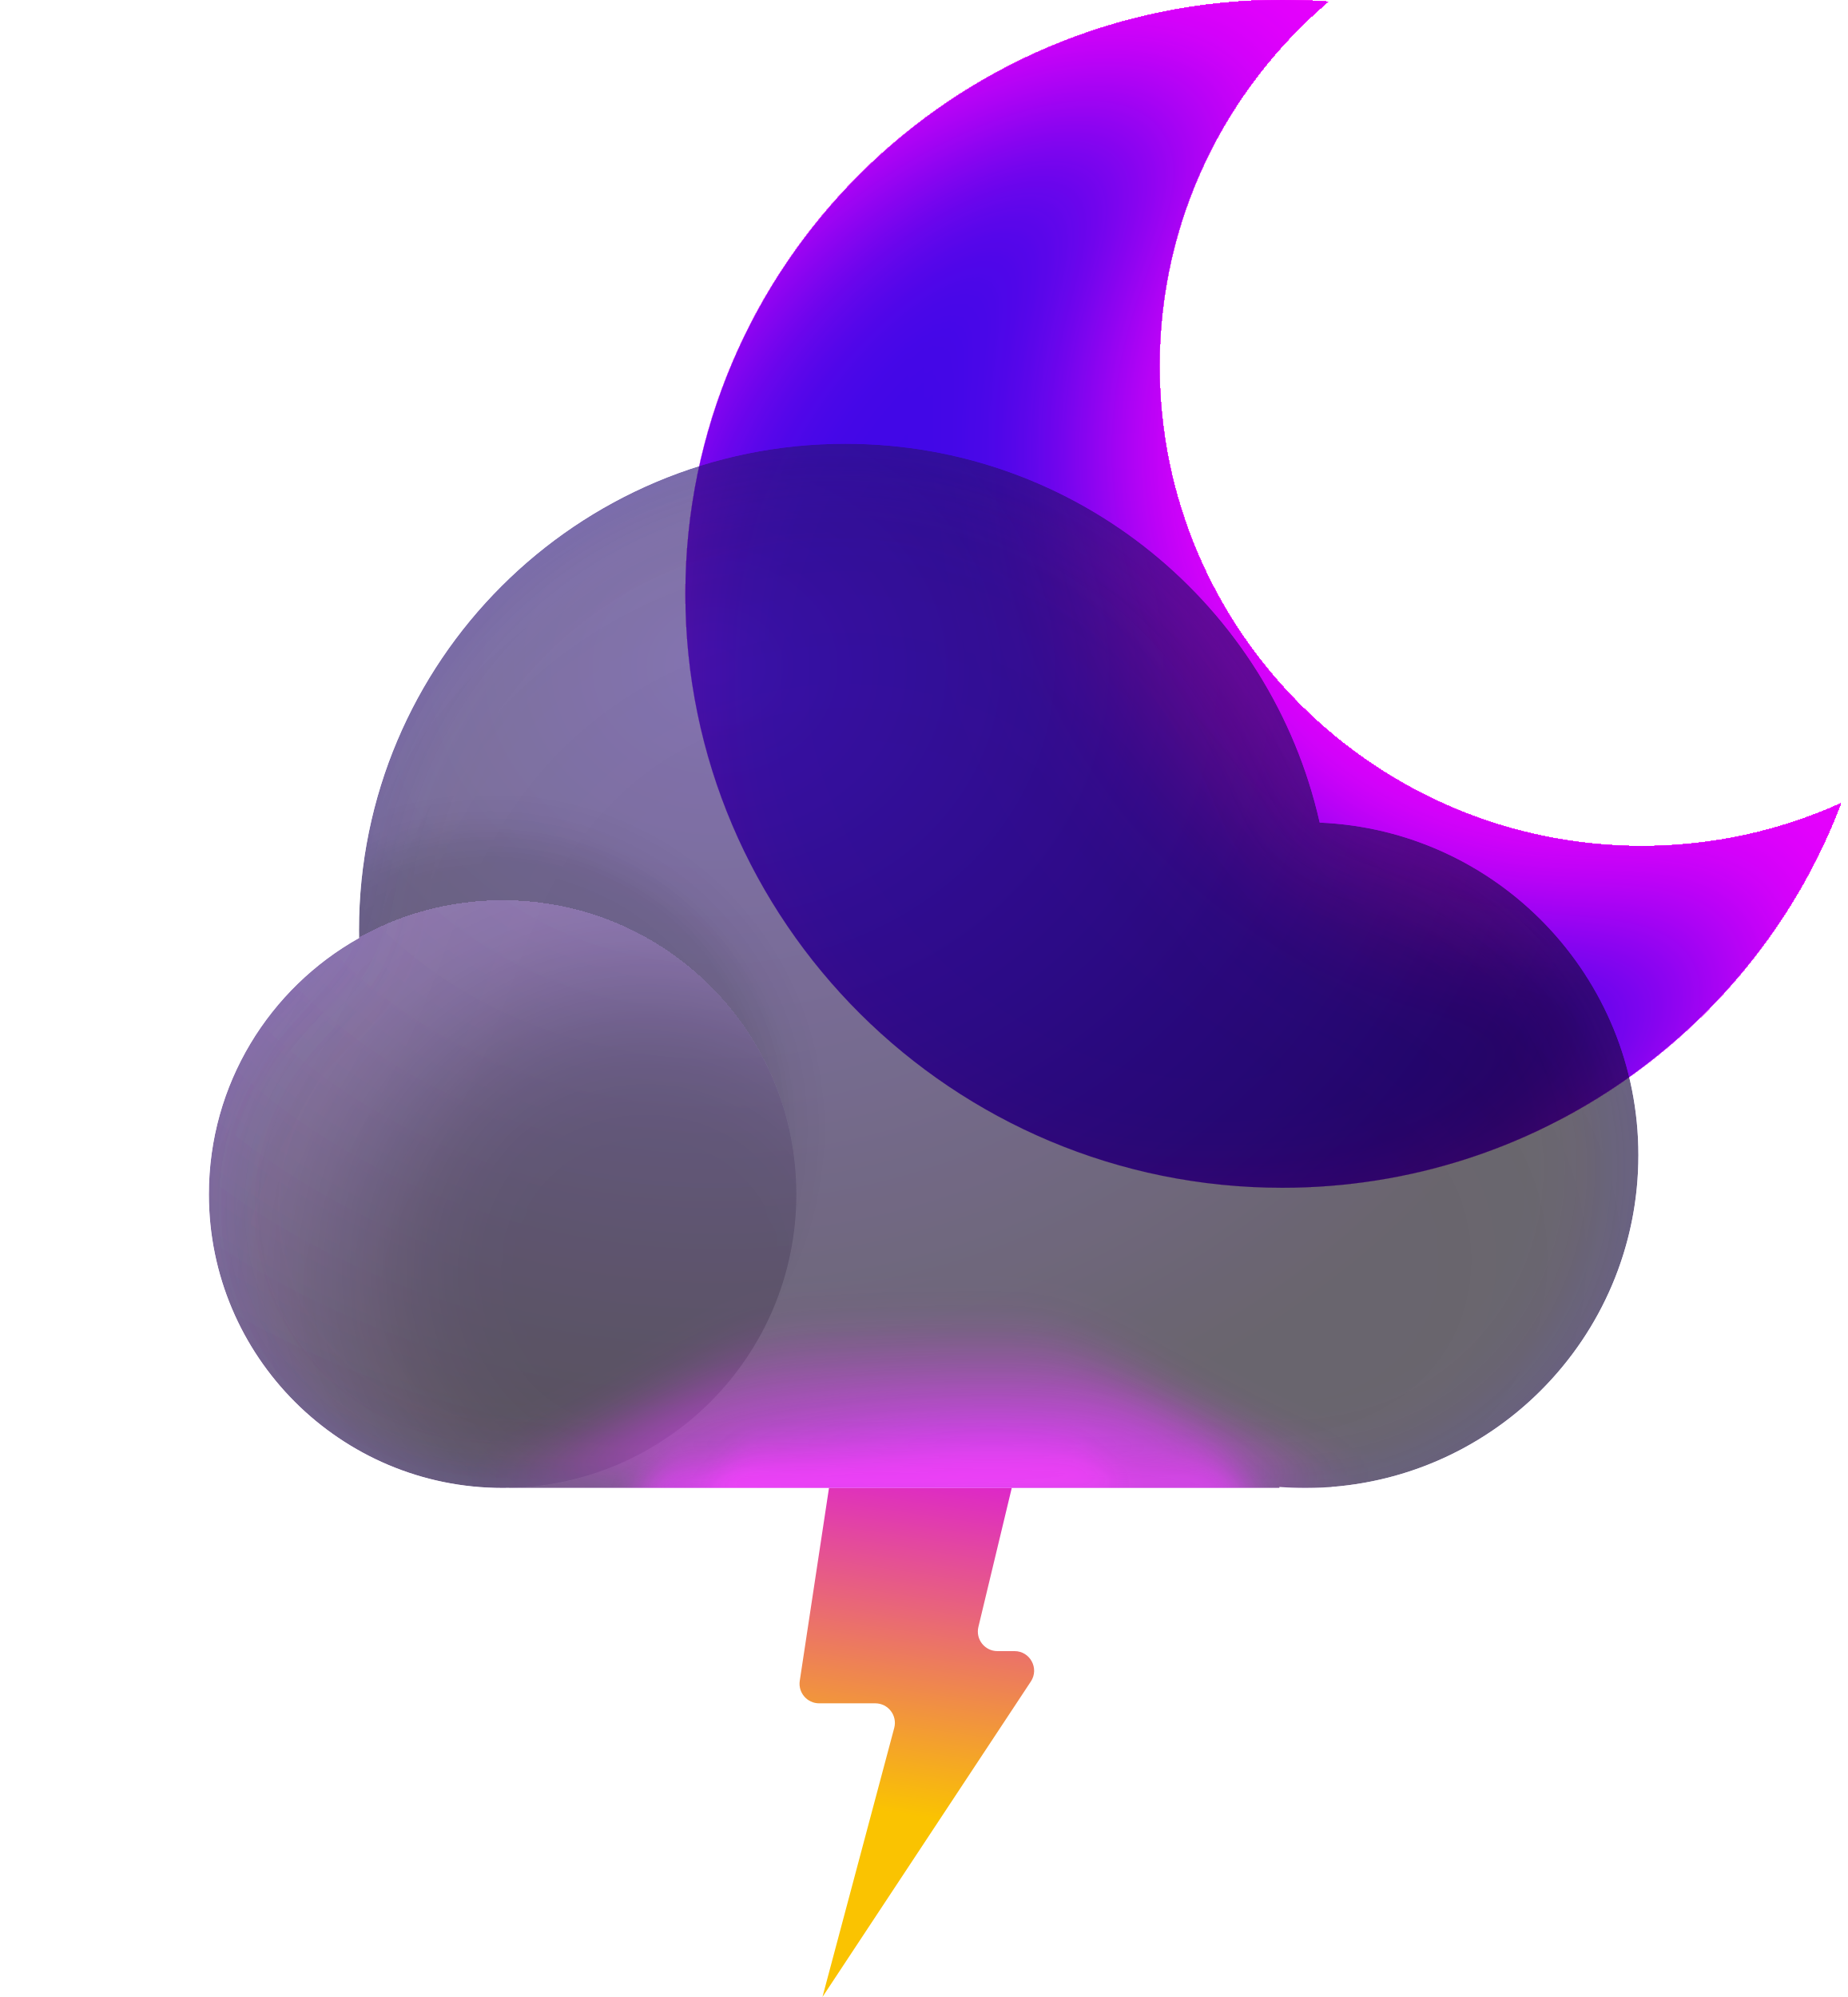
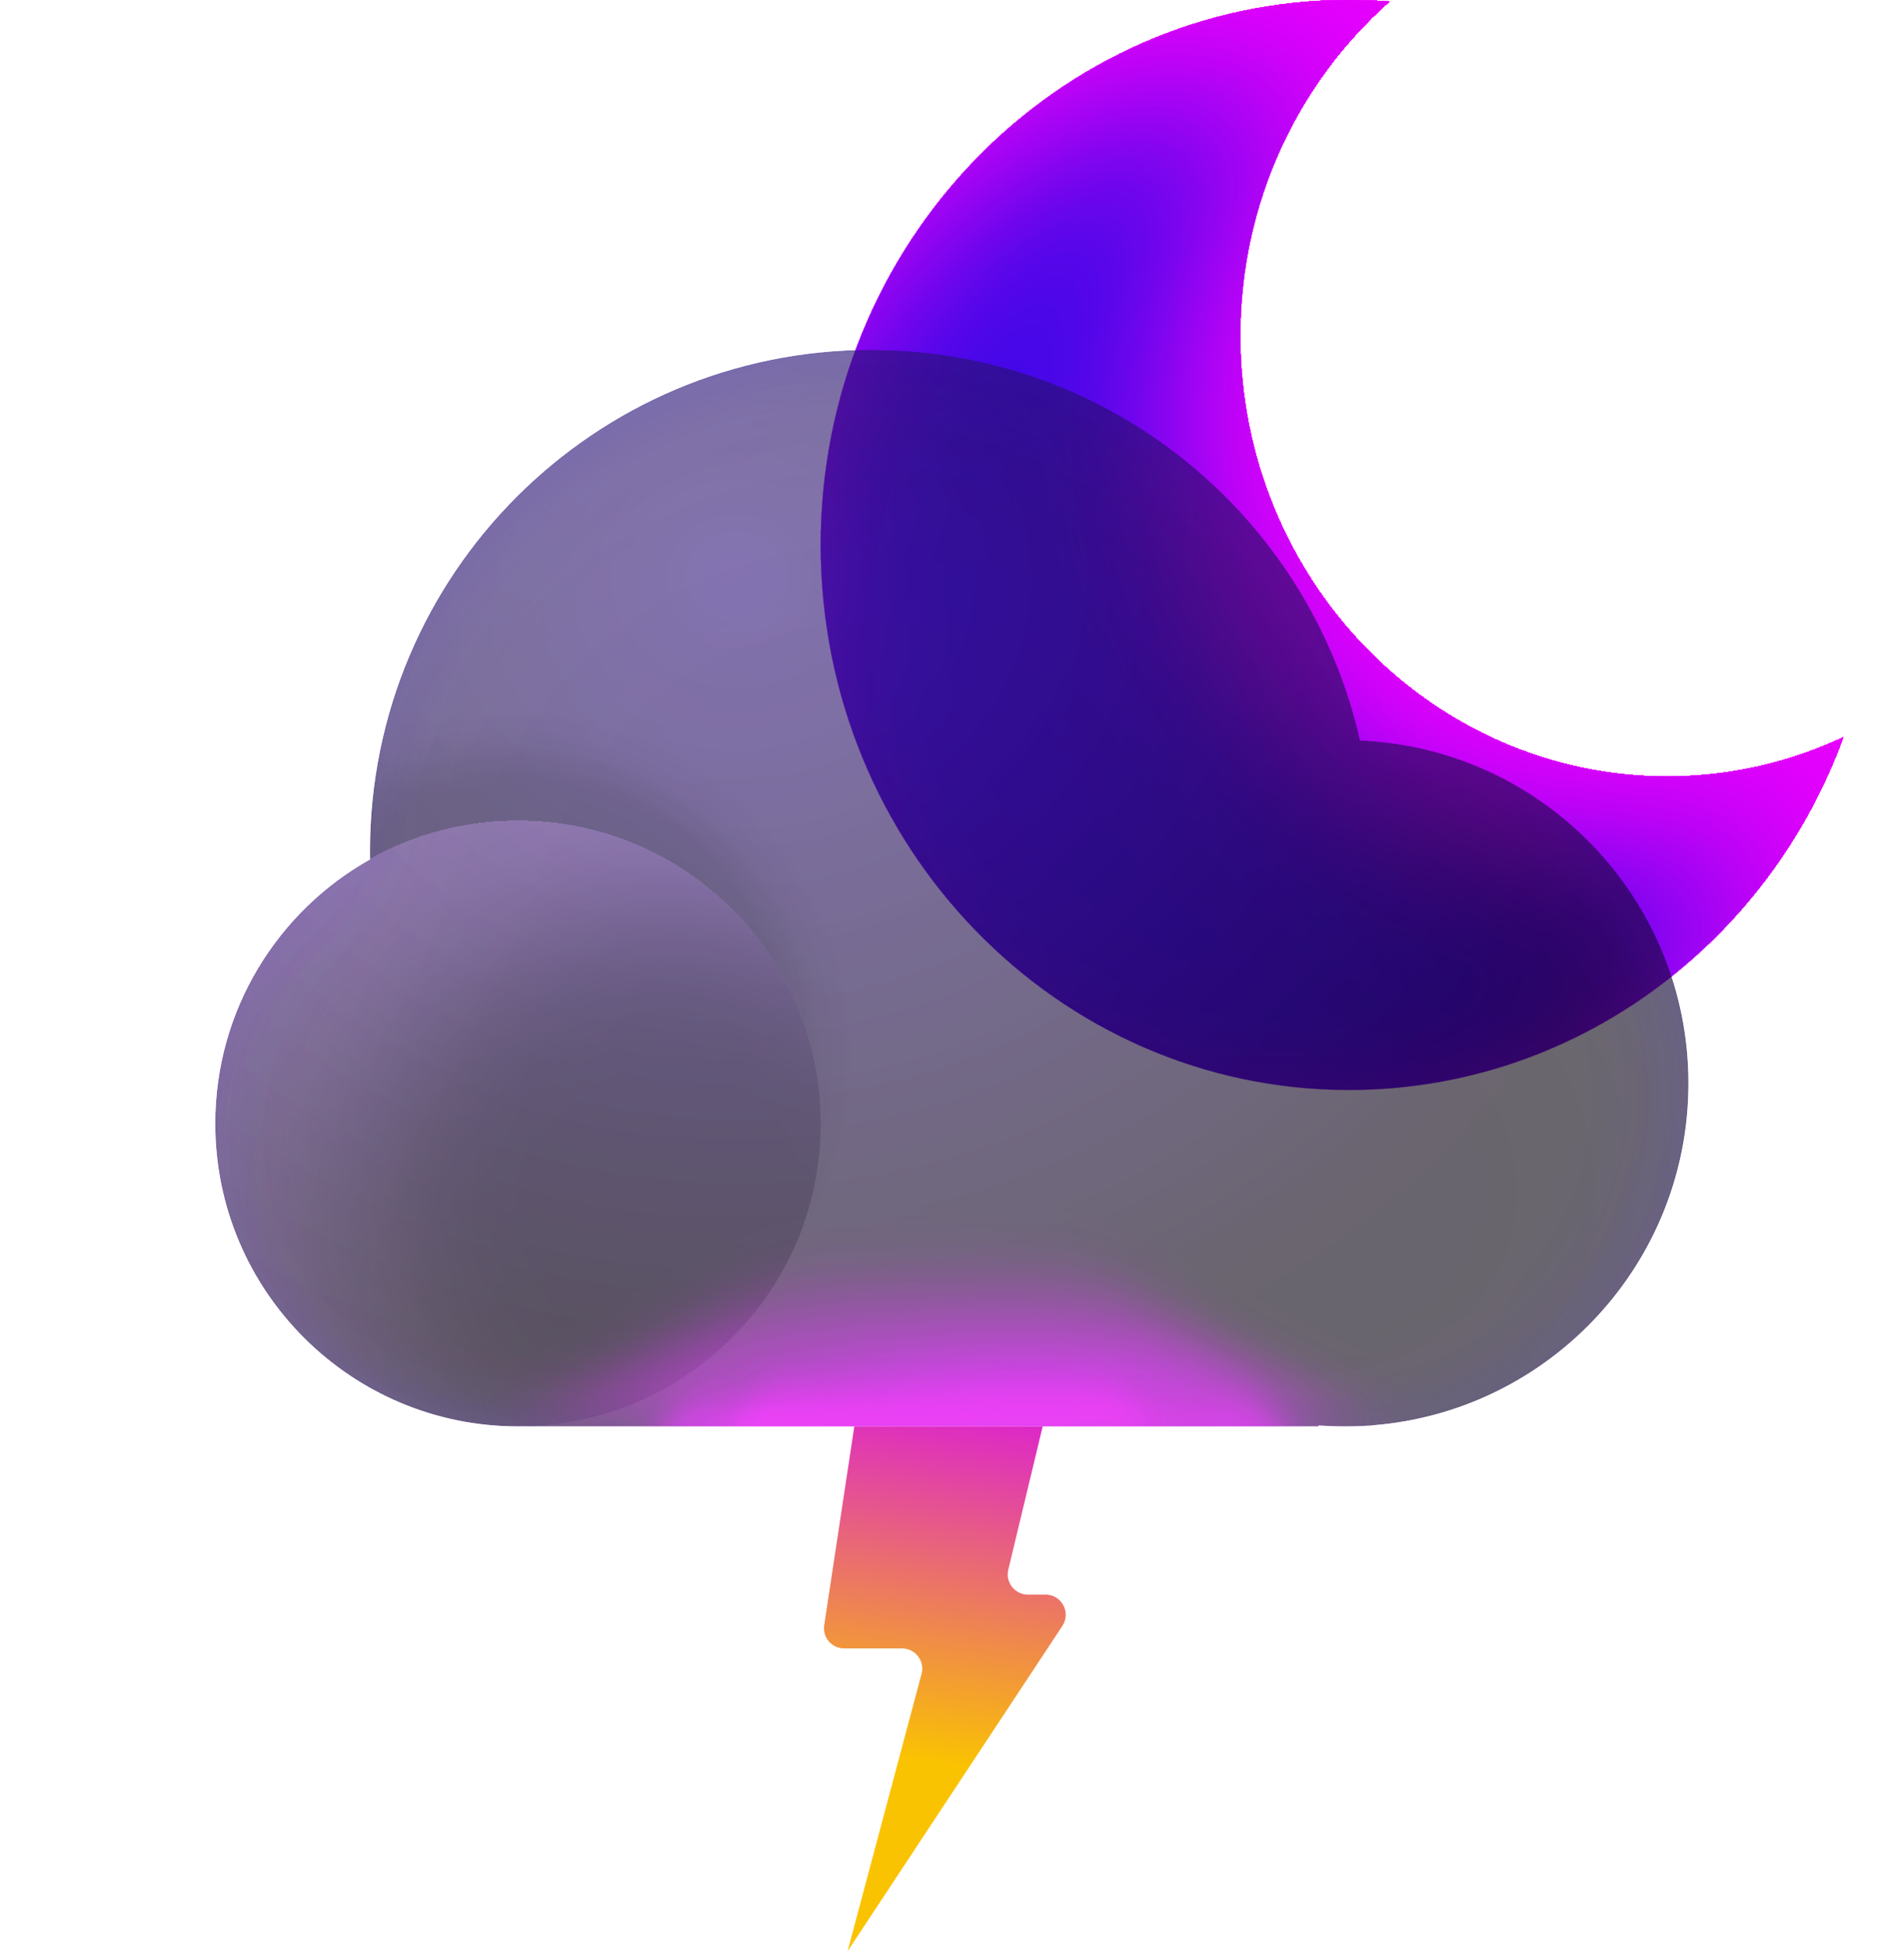
- <svg xmlns="http://www.w3.org/2000/svg" width="283" height="306" viewBox="0 0 283 306" fill="none">
+ <svg xmlns="http://www.w3.org/2000/svg" width="283" height="290" viewBox="0 0 283 290" fill="none">
  <g filter="url(#filter0_i_302_105)">
-     <path fill-rule="evenodd" clip-rule="evenodd" d="M282 123.124C272.712 127.312 262.399 129.644 251.538 129.644C210.727 129.644 177.643 96.715 177.643 56.096C177.643 33.761 187.646 13.752 203.435 0.263C201.123 0.089 198.787 0 196.43 0C145.935 0 105 40.742 105 91C105 141.258 145.935 182 196.43 182C235.564 182 268.955 157.53 282 123.124Z" fill="#4107E7" />
+     <path fill-rule="evenodd" clip-rule="evenodd" d="M274 109.594C266.024 113.322 257.167 115.397 247.841 115.397C212.794 115.397 184.383 86.087 184.383 49.931C184.383 30.051 192.972 12.241 206.532 0.234C204.546 0.079 202.54 0 200.516 0C157.153 0 122 36.265 122 81C122 125.735 157.153 162 200.516 162C234.122 162 262.797 140.219 274 109.594Z" fill="#4107E7" />
  </g>
-   <path d="M122.523 257.551L127 228H155L149.888 249.3C149.435 251.186 150.865 253 152.805 253H155.424C157.814 253 159.244 255.659 157.927 257.653L126 306L136.994 264.773C137.502 262.868 136.066 261 134.095 261H125.489C123.653 261 122.248 259.366 122.523 257.551Z" fill="url(#paint0_linear_302_105)" />
-   <mask id="mask0_302_105" style="mask-type:alpha" maskUnits="userSpaceOnUse" x="32" y="68" width="219" height="160">
-     <path fill-rule="evenodd" clip-rule="evenodd" d="M78 227.989C77.668 227.996 77.334 228 77 228C52.147 228 32 207.853 32 183C32 166.134 41.279 151.435 55.01 143.73C55.003 143.321 55 142.911 55 142.5C55 101.355 88.355 68 129.5 68C164.991 68 194.686 92.818 202.177 126.046C229.334 127.186 251 149.563 251 177C251 205.167 228.167 228 200 228C198.654 228 197.32 227.948 196 227.845V228H78V227.989Z" fill="url(#paint1_radial_302_105)" fill-opacity="0.77" />
+   <path d="M122.523 241.551L127 212H155L149.888 233.3C149.435 235.186 150.865 237 152.805 237H155.424C157.814 237 159.244 239.659 157.927 241.653L126 290L136.994 248.773C137.502 246.868 136.066 245 134.095 245H125.489C123.653 245 122.248 243.366 122.523 241.551Z" fill="url(#paint0_linear_302_105)" />
+   <mask id="mask0_302_105" style="mask-type:alpha" maskUnits="userSpaceOnUse" x="32" y="52" width="219" height="160">
+     <path fill-rule="evenodd" clip-rule="evenodd" d="M78 211.989C77.668 211.996 77.334 212 77 212C52.147 212 32 191.853 32 167C32 150.134 41.279 135.435 55.01 127.73C55.003 127.321 55 126.911 55 126.5C55 85.355 88.355 52 129.5 52C164.991 52 194.686 76.818 202.177 110.046C229.334 111.186 251 133.563 251 161C251 189.167 228.167 212 200 212C198.654 212 197.32 211.948 196 211.845V212H78V211.989Z" fill="url(#paint1_radial_302_105)" fill-opacity="0.77" />
  </mask>
  <g mask="url(#mask0_302_105)">
    <g filter="url(#filter1_bdi_302_105)">
-       <path fill-rule="evenodd" clip-rule="evenodd" d="M200 228H78V227.989C77.668 227.996 77.334 228 77 228C52.147 228 32 207.853 32 183C32 166.134 41.279 151.435 55.01 143.73C55.003 143.321 55 142.911 55 142.5C55 101.355 88.355 68 129.5 68C164.991 68 194.686 92.818 202.177 126.046C229.334 127.186 251 149.563 251 177C251 203.82 230.297 225.805 204 227.845V228H200Z" fill="url(#paint2_radial_302_105)" fill-opacity="0.77" />
+       <path fill-rule="evenodd" clip-rule="evenodd" d="M200 212H78V211.989C77.668 211.996 77.334 212 77 212C52.147 212 32 191.853 32 167C32 150.134 41.279 135.435 55.01 127.73C55.003 127.321 55 126.911 55 126.5C55 85.355 88.355 52 129.5 52C164.991 52 194.686 76.818 202.177 110.046C229.334 111.186 251 133.563 251 161C251 187.82 230.297 209.805 204 211.845V212H200Z" fill="url(#paint2_radial_302_105)" fill-opacity="0.77" />
    </g>
    <g style="mix-blend-mode:soft-light" filter="url(#filter2_di_302_105)">
-       <circle cx="77" cy="183" r="45" fill="#848484" />
+       <circle cx="77" cy="167" r="45" fill="#848484" />
    </g>
    <g filter="url(#filter3_f_302_105)">
-       <path d="M139 190C112.544 209.479 88.514 223.005 73 228H210C193.343 228 158.189 201.55 139 190Z" fill="url(#paint3_radial_302_105)" />
+       <path d="M139 174C112.544 193.479 88.514 207.005 73 212H210C193.343 212 158.189 185.55 139 174Z" fill="url(#paint3_radial_302_105)" />
    </g>
    <g style="mix-blend-mode:screen" filter="url(#filter4_f_302_105)">
-       <path d="M145 173C128.284 182.573 104.802 227.545 95 230H195C184.475 230 157.124 178.676 145 173Z" fill="url(#paint4_linear_302_105)" />
+       <path d="M145 157C128.284 166.573 104.802 211.545 95 214H195C184.475 214 157.124 162.676 145 157Z" fill="url(#paint4_linear_302_105)" />
    </g>
    <g style="mix-blend-mode:screen" filter="url(#filter5_f_302_105)">
-       <path d="M140 185C128.781 191.402 112.579 228.358 106 230L173 228C165.936 228 148.137 188.796 140 185Z" fill="url(#paint5_linear_302_105)" />
+       <path d="M140 169C128.781 175.402 112.579 212.358 106 214L173 212C165.936 212 148.137 172.796 140 169Z" fill="url(#paint5_linear_302_105)" />
    </g>
  </g>
  <defs>
-     <filter id="filter0_i_302_105" x="95" y="0" width="187" height="195" filterUnits="userSpaceOnUse" color-interpolation-filters="sRGB">
+     <filter id="filter0_i_302_105" x="112" y="0" width="162" height="175" filterUnits="userSpaceOnUse" color-interpolation-filters="sRGB">
      <feFlood flood-opacity="0" result="BackgroundImageFix" />
      <feBlend mode="normal" in="SourceGraphic" in2="BackgroundImageFix" result="shape" />
      <feColorMatrix in="SourceAlpha" type="matrix" values="0 0 0 0 0 0 0 0 0 0 0 0 0 0 0 0 0 0 127 0" result="hardAlpha" />
      <feOffset dx="-10" dy="13" />
      <feGaussianBlur stdDeviation="12" />
      <feComposite in2="hardAlpha" operator="arithmetic" k2="-1" k3="1" />
      <feColorMatrix type="matrix" values="0 0 0 0 0.98 0 0 0 0 0 0 0 0 0 1 0 0 0 0.9 0" />
      <feBlend mode="normal" in2="shape" result="effect1_innerShadow_302_105" />
    </filter>
-     <filter id="filter1_bdi_302_105" x="0" y="52" width="283" height="224" filterUnits="userSpaceOnUse" color-interpolation-filters="sRGB">
+     <filter id="filter1_bdi_302_105" x="0" y="36" width="283" height="224" filterUnits="userSpaceOnUse" color-interpolation-filters="sRGB">
      <feFlood flood-opacity="0" result="BackgroundImageFix" />
      <feGaussianBlur in="BackgroundImageFix" stdDeviation="8" />
      <feComposite in2="SourceAlpha" operator="in" result="effect1_backgroundBlur_302_105" />
      <feColorMatrix in="SourceAlpha" type="matrix" values="0 0 0 0 0 0 0 0 0 0 0 0 0 0 0 0 0 0 127 0" result="hardAlpha" />
      <feOffset dy="16" />
      <feGaussianBlur stdDeviation="16" />
      <feColorMatrix type="matrix" values="0 0 0 0 0.385 0 0 0 0 0.063 0 0 0 0 0.796 0 0 0 0.12 0" />
      <feBlend mode="normal" in2="effect1_backgroundBlur_302_105" result="effect2_dropShadow_302_105" />
      <feBlend mode="normal" in="SourceGraphic" in2="effect2_dropShadow_302_105" result="shape" />
      <feColorMatrix in="SourceAlpha" type="matrix" values="0 0 0 0 0 0 0 0 0 0 0 0 0 0 0 0 0 0 127 0" result="hardAlpha" />
      <feOffset dx="-2" dy="2" />
      <feGaussianBlur stdDeviation="7" />
      <feComposite in2="hardAlpha" operator="arithmetic" k2="-1" k3="1" />
      <feColorMatrix type="matrix" values="0 0 0 0 0.21 0 0 0 0 0.063 0 0 0 0 0.796 0 0 0 0.3 0" />
      <feBlend mode="normal" in2="shape" result="effect3_innerShadow_302_105" />
    </filter>
-     <filter id="filter2_di_302_105" x="24" y="122" width="120" height="118" filterUnits="userSpaceOnUse" color-interpolation-filters="sRGB">
+     <filter id="filter2_di_302_105" x="24" y="106" width="120" height="118" filterUnits="userSpaceOnUse" color-interpolation-filters="sRGB">
      <feFlood flood-opacity="0" result="BackgroundImageFix" />
      <feColorMatrix in="SourceAlpha" type="matrix" values="0 0 0 0 0 0 0 0 0 0 0 0 0 0 0 0 0 0 127 0" result="hardAlpha" />
      <feOffset dx="-2" dy="-10" />
      <feGaussianBlur stdDeviation="3" />
      <feColorMatrix type="matrix" values="0 0 0 0 0 0 0 0 0 0 0 0 0 0 0 0 0 0 0.22 0" />
      <feBlend mode="normal" in2="BackgroundImageFix" result="effect1_dropShadow_302_105" />
      <feBlend mode="normal" in="SourceGraphic" in2="effect1_dropShadow_302_105" result="shape" />
      <feColorMatrix in="SourceAlpha" type="matrix" values="0 0 0 0 0 0 0 0 0 0 0 0 0 0 0 0 0 0 127 0" result="hardAlpha" />
      <feOffset dx="22" dy="12" />
      <feGaussianBlur stdDeviation="11" />
      <feComposite in2="hardAlpha" operator="arithmetic" k2="-1" k3="1" />
      <feColorMatrix type="matrix" values="0 0 0 0 1 0 0 0 0 1 0 0 0 0 1 0 0 0 0.74 0" />
      <feBlend mode="normal" in2="shape" result="effect2_innerShadow_302_105" />
    </filter>
-     <filter id="filter3_f_302_105" x="65" y="182" width="153" height="54" filterUnits="userSpaceOnUse" color-interpolation-filters="sRGB">
+     <filter id="filter3_f_302_105" x="65" y="166" width="153" height="54" filterUnits="userSpaceOnUse" color-interpolation-filters="sRGB">
      <feFlood flood-opacity="0" result="BackgroundImageFix" />
      <feBlend mode="normal" in="SourceGraphic" in2="BackgroundImageFix" result="shape" />
      <feGaussianBlur stdDeviation="4" result="effect1_foregroundBlur_302_105" />
    </filter>
-     <filter id="filter4_f_302_105" x="91" y="169" width="108" height="65" filterUnits="userSpaceOnUse" color-interpolation-filters="sRGB">
+     <filter id="filter4_f_302_105" x="91" y="153" width="108" height="65" filterUnits="userSpaceOnUse" color-interpolation-filters="sRGB">
      <feFlood flood-opacity="0" result="BackgroundImageFix" />
      <feBlend mode="normal" in="SourceGraphic" in2="BackgroundImageFix" result="shape" />
      <feGaussianBlur stdDeviation="2" result="effect1_foregroundBlur_302_105" />
    </filter>
-     <filter id="filter5_f_302_105" x="102" y="181" width="75" height="53" filterUnits="userSpaceOnUse" color-interpolation-filters="sRGB">
+     <filter id="filter5_f_302_105" x="102" y="165" width="75" height="53" filterUnits="userSpaceOnUse" color-interpolation-filters="sRGB">
      <feFlood flood-opacity="0" result="BackgroundImageFix" />
      <feBlend mode="normal" in="SourceGraphic" in2="BackgroundImageFix" result="shape" />
      <feGaussianBlur stdDeviation="2" result="effect1_foregroundBlur_302_105" />
    </filter>
-     <linearGradient id="paint0_linear_302_105" x1="141" y1="213" x2="131.5" y2="277" gradientUnits="userSpaceOnUse">
+     <linearGradient id="paint0_linear_302_105" x1="141" y1="197" x2="131.5" y2="261" gradientUnits="userSpaceOnUse">
      <stop stop-color="#D601FA" />
      <stop offset="1" stop-color="#FAC301" />
    </linearGradient>
-     <radialGradient id="paint1_radial_302_105" cx="0" cy="0" r="1" gradientUnits="userSpaceOnUse" gradientTransform="translate(109.164 102.114) rotate(90.6693) scale(125.829 143.587)">
+     <radialGradient id="paint1_radial_302_105" cx="0" cy="0" r="1" gradientUnits="userSpaceOnUse" gradientTransform="translate(109.164 86.1144) rotate(90.6693) scale(125.829 143.587)">
      <stop stop-color="white" />
      <stop offset="1" stop-color="#99CEFF" />
    </radialGradient>
-     <radialGradient id="paint2_radial_302_105" cx="0" cy="0" r="1" gradientUnits="userSpaceOnUse" gradientTransform="translate(109.164 102.114) rotate(90.6693) scale(125.829 143.587)">
+     <radialGradient id="paint2_radial_302_105" cx="0" cy="0" r="1" gradientUnits="userSpaceOnUse" gradientTransform="translate(109.164 86.1144) rotate(90.6693) scale(125.829 143.587)">
      <stop offset="0.016" stop-color="#31187A" />
      <stop offset="1" stop-color="#07020A" />
    </radialGradient>
-     <radialGradient id="paint3_radial_302_105" cx="0" cy="0" r="1" gradientUnits="userSpaceOnUse" gradientTransform="translate(151.889 223.786) rotate(-90) scale(21.5393 111.274)">
+     <radialGradient id="paint3_radial_302_105" cx="0" cy="0" r="1" gradientUnits="userSpaceOnUse" gradientTransform="translate(151.889 207.786) rotate(-90) scale(21.5393 111.274)">
      <stop stop-color="#D601FA" />
      <stop offset="1" stop-color="#D601FA" stop-opacity="0" />
    </radialGradient>
-     <linearGradient id="paint4_linear_302_105" x1="147.688" y1="228.888" x2="147.688" y2="221.542" gradientUnits="userSpaceOnUse">
+     <linearGradient id="paint4_linear_302_105" x1="147.688" y1="212.888" x2="147.688" y2="205.542" gradientUnits="userSpaceOnUse">
      <stop stop-color="#D601FA" />
      <stop offset="1" stop-color="#D601FA" stop-opacity="0" />
    </linearGradient>
-     <linearGradient id="paint5_linear_302_105" x1="141.361" y1="229.224" x2="141.361" y2="219.077" gradientUnits="userSpaceOnUse">
+     <linearGradient id="paint5_linear_302_105" x1="141.361" y1="213.224" x2="141.361" y2="203.077" gradientUnits="userSpaceOnUse">
      <stop stop-color="#D601FA" />
      <stop offset="1" stop-color="#D601FA" stop-opacity="0" />
    </linearGradient>
  </defs>
</svg>
